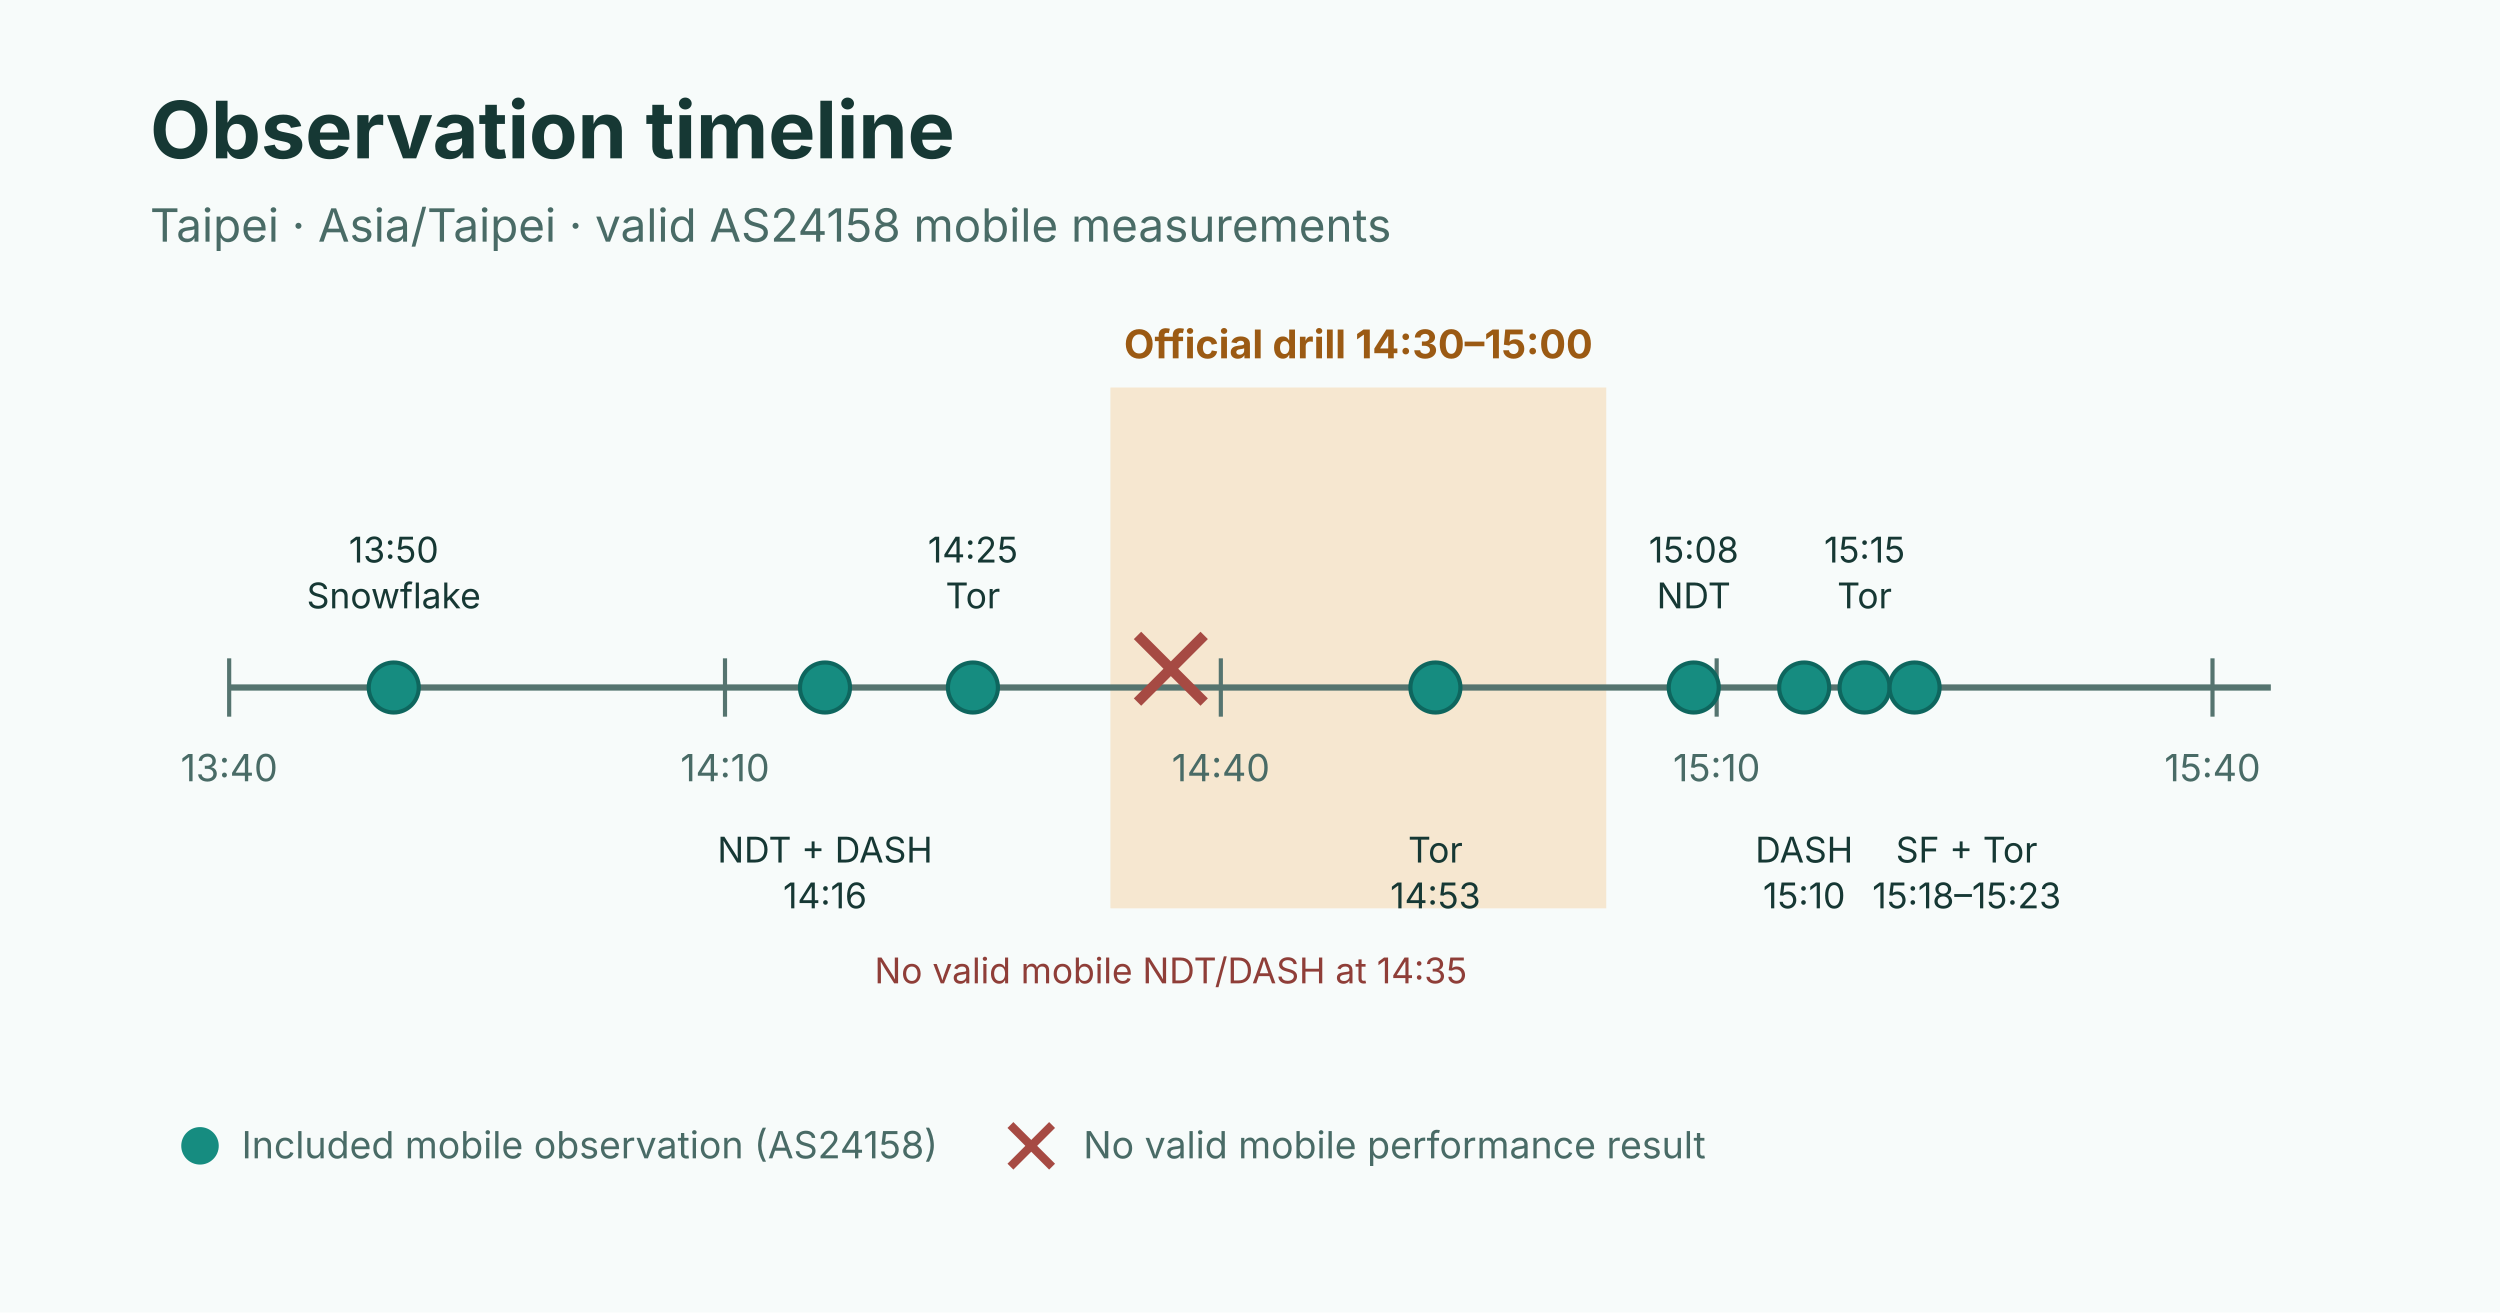
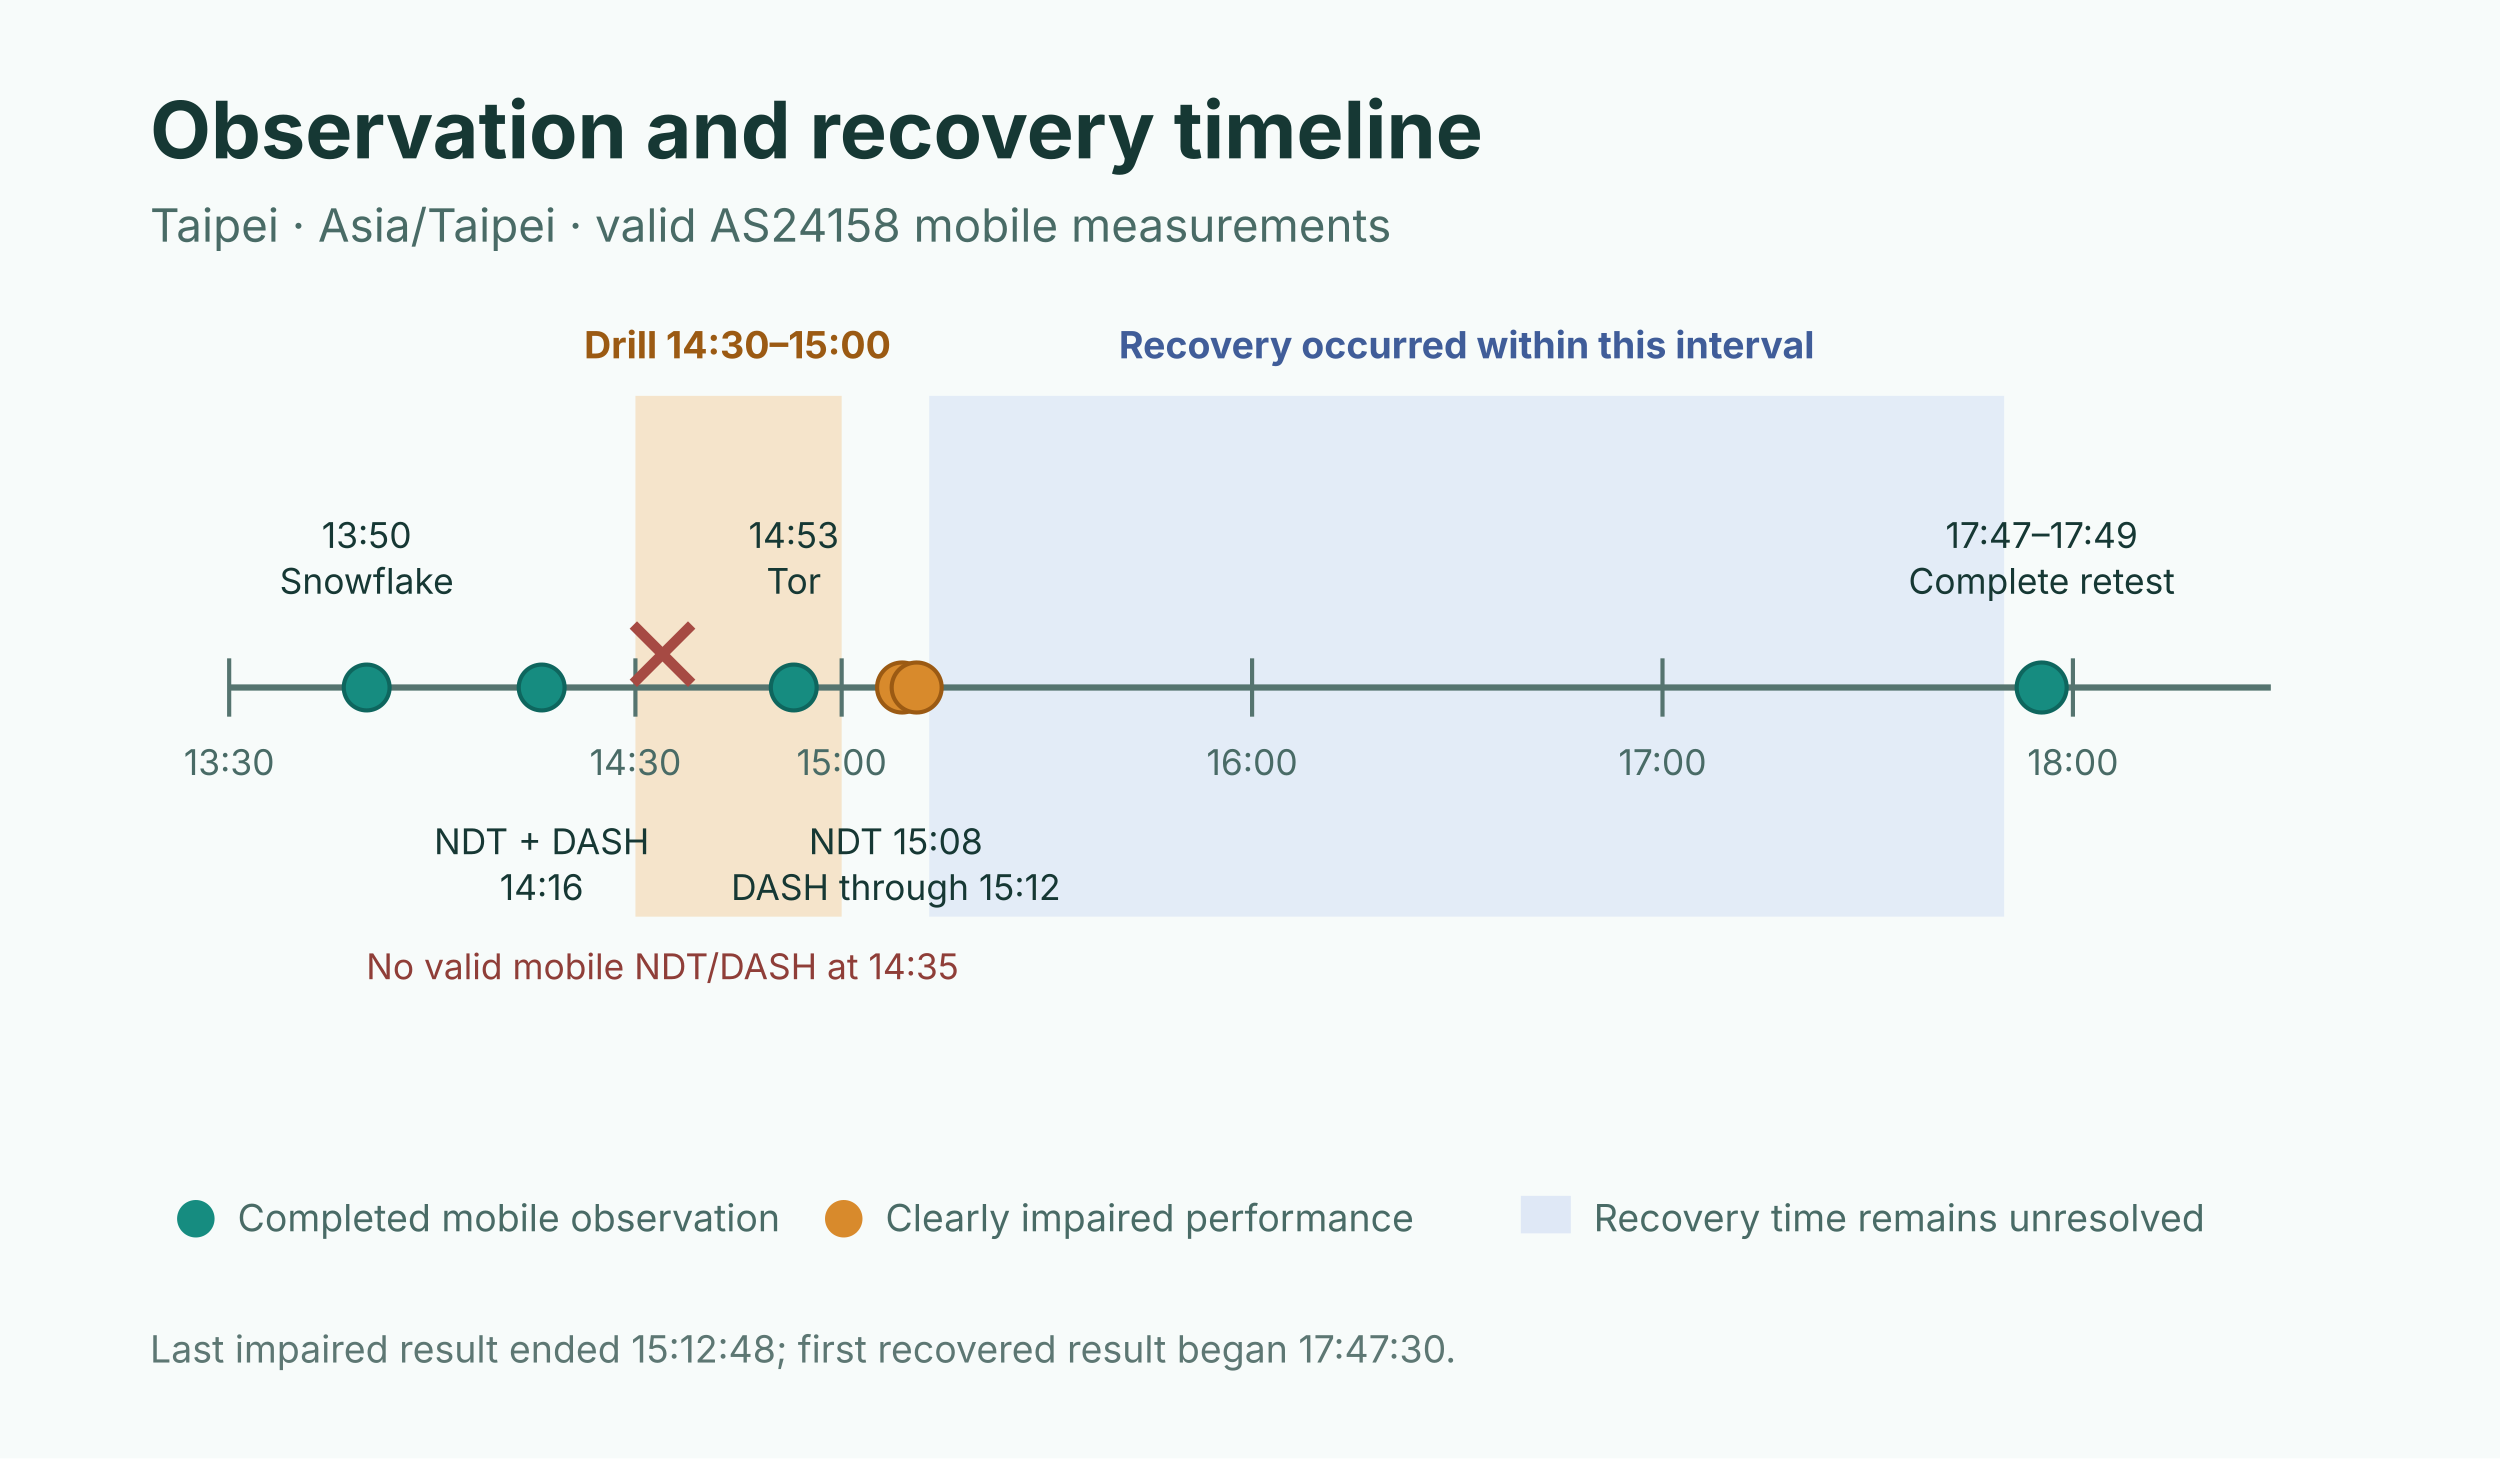
- <svg xmlns="http://www.w3.org/2000/svg" role="img" aria-labelledby="title desc" viewBox="0 0 1200 630">
-   <rect width="1200" height="630" fill="#f7fbfa" />
+ <svg xmlns="http://www.w3.org/2000/svg" role="img" aria-labelledby="title desc" viewBox="0 0 1200 700">
+   <rect width="1200" height="700" fill="#f7fbfa" />
  <g font-family="ui-sans-serif, system-ui, -apple-system, BlinkMacSystemFont, 'Segoe UI', sans-serif" fill="#163834">
-     <text x="72" y="76" font-size="38" font-weight="700">Observation timeline</text>
+     <text x="72" y="76" font-size="38" font-weight="700">Observation and recovery timeline</text>
    <text x="72" y="116" font-size="22" fill="#496b66">Taipei · Asia/Taipei · valid AS24158 mobile measurements</text>
-     <rect x="533" y="186" width="238" height="250" fill="#f5dfbf" opacity="0.72" />
-     <text x="652" y="172" text-anchor="middle" font-size="19" font-weight="700" fill="#9b5a13">Official drill 14:30–15:00</text>
+     <rect x="305" y="190" width="99" height="250" fill="#f5dfbf" opacity="0.8" />
+     <text x="354" y="172" text-anchor="middle" font-size="18" font-weight="700" fill="#9b5a13">Drill 14:30–15:00</text>
+     <rect x="446" y="190" width="516" height="250" fill="#dfe8f6" opacity="0.8" />
+     <text x="704" y="172" text-anchor="middle" font-size="18" font-weight="700" fill="#405d99">Recovery occurred within this interval</text>
    <line x1="110" y1="330" x2="1090" y2="330" stroke="#55746f" stroke-width="3" />
-     <g stroke="#55746f" stroke-width="2" fill="none">
+     <g stroke="#55746f" stroke-width="2">
      <line x1="110" y1="316" x2="110" y2="344" />
-       <line x1="348" y1="316" x2="348" y2="344" />
-       <line x1="586" y1="316" x2="586" y2="344" />
-       <line x1="824" y1="316" x2="824" y2="344" />
-       <line x1="1062" y1="316" x2="1062" y2="344" />
+       <line x1="305" y1="316" x2="305" y2="344" />
+       <line x1="404" y1="316" x2="404" y2="344" />
+       <line x1="601" y1="316" x2="601" y2="344" />
+       <line x1="798" y1="316" x2="798" y2="344" />
+       <line x1="995" y1="316" x2="995" y2="344" />
    </g>
-     <g font-size="18" text-anchor="middle" fill="#496b66">
-       <text x="110" y="375">13:40</text>
-       <text x="348" y="375">14:10</text>
-       <text x="586" y="375">14:40</text>
-       <text x="824" y="375">15:10</text>
-       <text x="1062" y="375">15:40</text>
+     <g font-size="17" text-anchor="middle" fill="#496b66">
+       <text x="110" y="372">13:30</text>
+       <text x="305" y="372">14:30</text>
+       <text x="404" y="372">15:00</text>
+       <text x="601" y="372">16:00</text>
+       <text x="798" y="372">17:00</text>
+       <text x="995" y="372">18:00</text>
    </g>
    <g fill="#168c80" stroke="#0e665e" stroke-width="2">
-       <circle cx="189" cy="330" r="12" />
-       <circle cx="396" cy="330" r="12" />
-       <circle cx="467" cy="330" r="12" />
-       <circle cx="689" cy="330" r="12" />
-       <circle cx="813" cy="330" r="12" />
-       <circle cx="866" cy="330" r="12" />
-       <circle cx="895" cy="330" r="12" />
-       <circle cx="919" cy="330" r="12" />
+       <circle cx="176" cy="330" r="11" />
+       <circle cx="260" cy="330" r="11" />
+       <circle cx="381" cy="330" r="11" />
+       <circle cx="980" cy="330" r="12" />
+     </g>
+     <g fill="#d88a2c" stroke="#9b5a13" stroke-width="2">
+       <circle cx="433" cy="330" r="12" />
+       <circle cx="440" cy="330" r="12" />
    </g>
    <g font-size="17" text-anchor="middle">
-       <text x="189" y="292">Snowflake</text>
-       <text x="189" y="270">13:50</text>
-       <text x="396" y="414">NDT + DASH</text>
-       <text x="396" y="436">14:16</text>
-       <text x="467" y="292">Tor</text>
-       <text x="467" y="270">14:25</text>
-       <text x="689" y="414">Tor</text>
-       <text x="689" y="436">14:53</text>
-       <text x="813" y="292">NDT</text>
-       <text x="813" y="270">15:08</text>
-       <text x="866" y="414">DASH</text>
-       <text x="866" y="436">15:10</text>
-       <text x="895" y="292">Tor</text>
-       <text x="895" y="270">15:15</text>
-       <text x="944" y="414">SF + Tor</text>
-       <text x="944" y="436">15:18–15:23</text>
+       <text x="176" y="285">Snowflake</text>
+       <text x="176" y="263">13:50</text>
+       <text x="260" y="410">NDT + DASH</text>
+       <text x="260" y="432">14:16</text>
+       <text x="381" y="285">Tor</text>
+       <text x="381" y="263">14:53</text>
+       <text x="430" y="410">NDT 15:08</text>
+       <text x="430" y="432">DASH through 15:12</text>
+       <text x="980" y="285">Complete retest</text>
+       <text x="980" y="263">17:47–17:49</text>
    </g>
    <g stroke="#a64a43" stroke-width="5">
-       <line x1="546" y1="305" x2="578" y2="337" />
-       <line x1="578" y1="305" x2="546" y2="337" />
+       <line x1="304" y1="300" x2="332" y2="328" />
+       <line x1="332" y1="300" x2="304" y2="328" />
    </g>
-     <text x="562" y="472" text-anchor="middle" font-size="17" fill="#8f3e38">No valid mobile NDT/DASH at 14:35</text>
+     <text x="318" y="470" text-anchor="middle" font-size="17" fill="#8f3e38">No valid mobile NDT/DASH at 14:35</text>
    <g font-size="18" fill="#496b66">
-       <circle cx="96" cy="550" r="9" fill="#168c80" />
-       <text x="116" y="556">Included mobile observation (AS24158)</text>
-       <line x1="485" y1="540" x2="505" y2="560" stroke="#a64a43" stroke-width="4" />
-       <line x1="505" y1="540" x2="485" y2="560" stroke="#a64a43" stroke-width="4" />
-       <text x="520" y="556">No valid mobile performance result</text>
+       <circle cx="94" cy="585" r="9" fill="#168c80" />
+       <text x="114" y="591">Completed mobile observation</text>
+       <circle cx="405" cy="585" r="9" fill="#d88a2c" />
+       <text x="425" y="591">Clearly impaired performance</text>
+       <rect x="730" y="574" width="24" height="18" fill="#dfe8f6" />
+       <text x="765" y="591">Recovery time remains unresolved</text>
    </g>
+     <text x="72" y="654" font-size="18" fill="#5d7773">Last impaired result ended 15:12:48; first recovered result began 17:47:30.</text>
  </g>
</svg>
